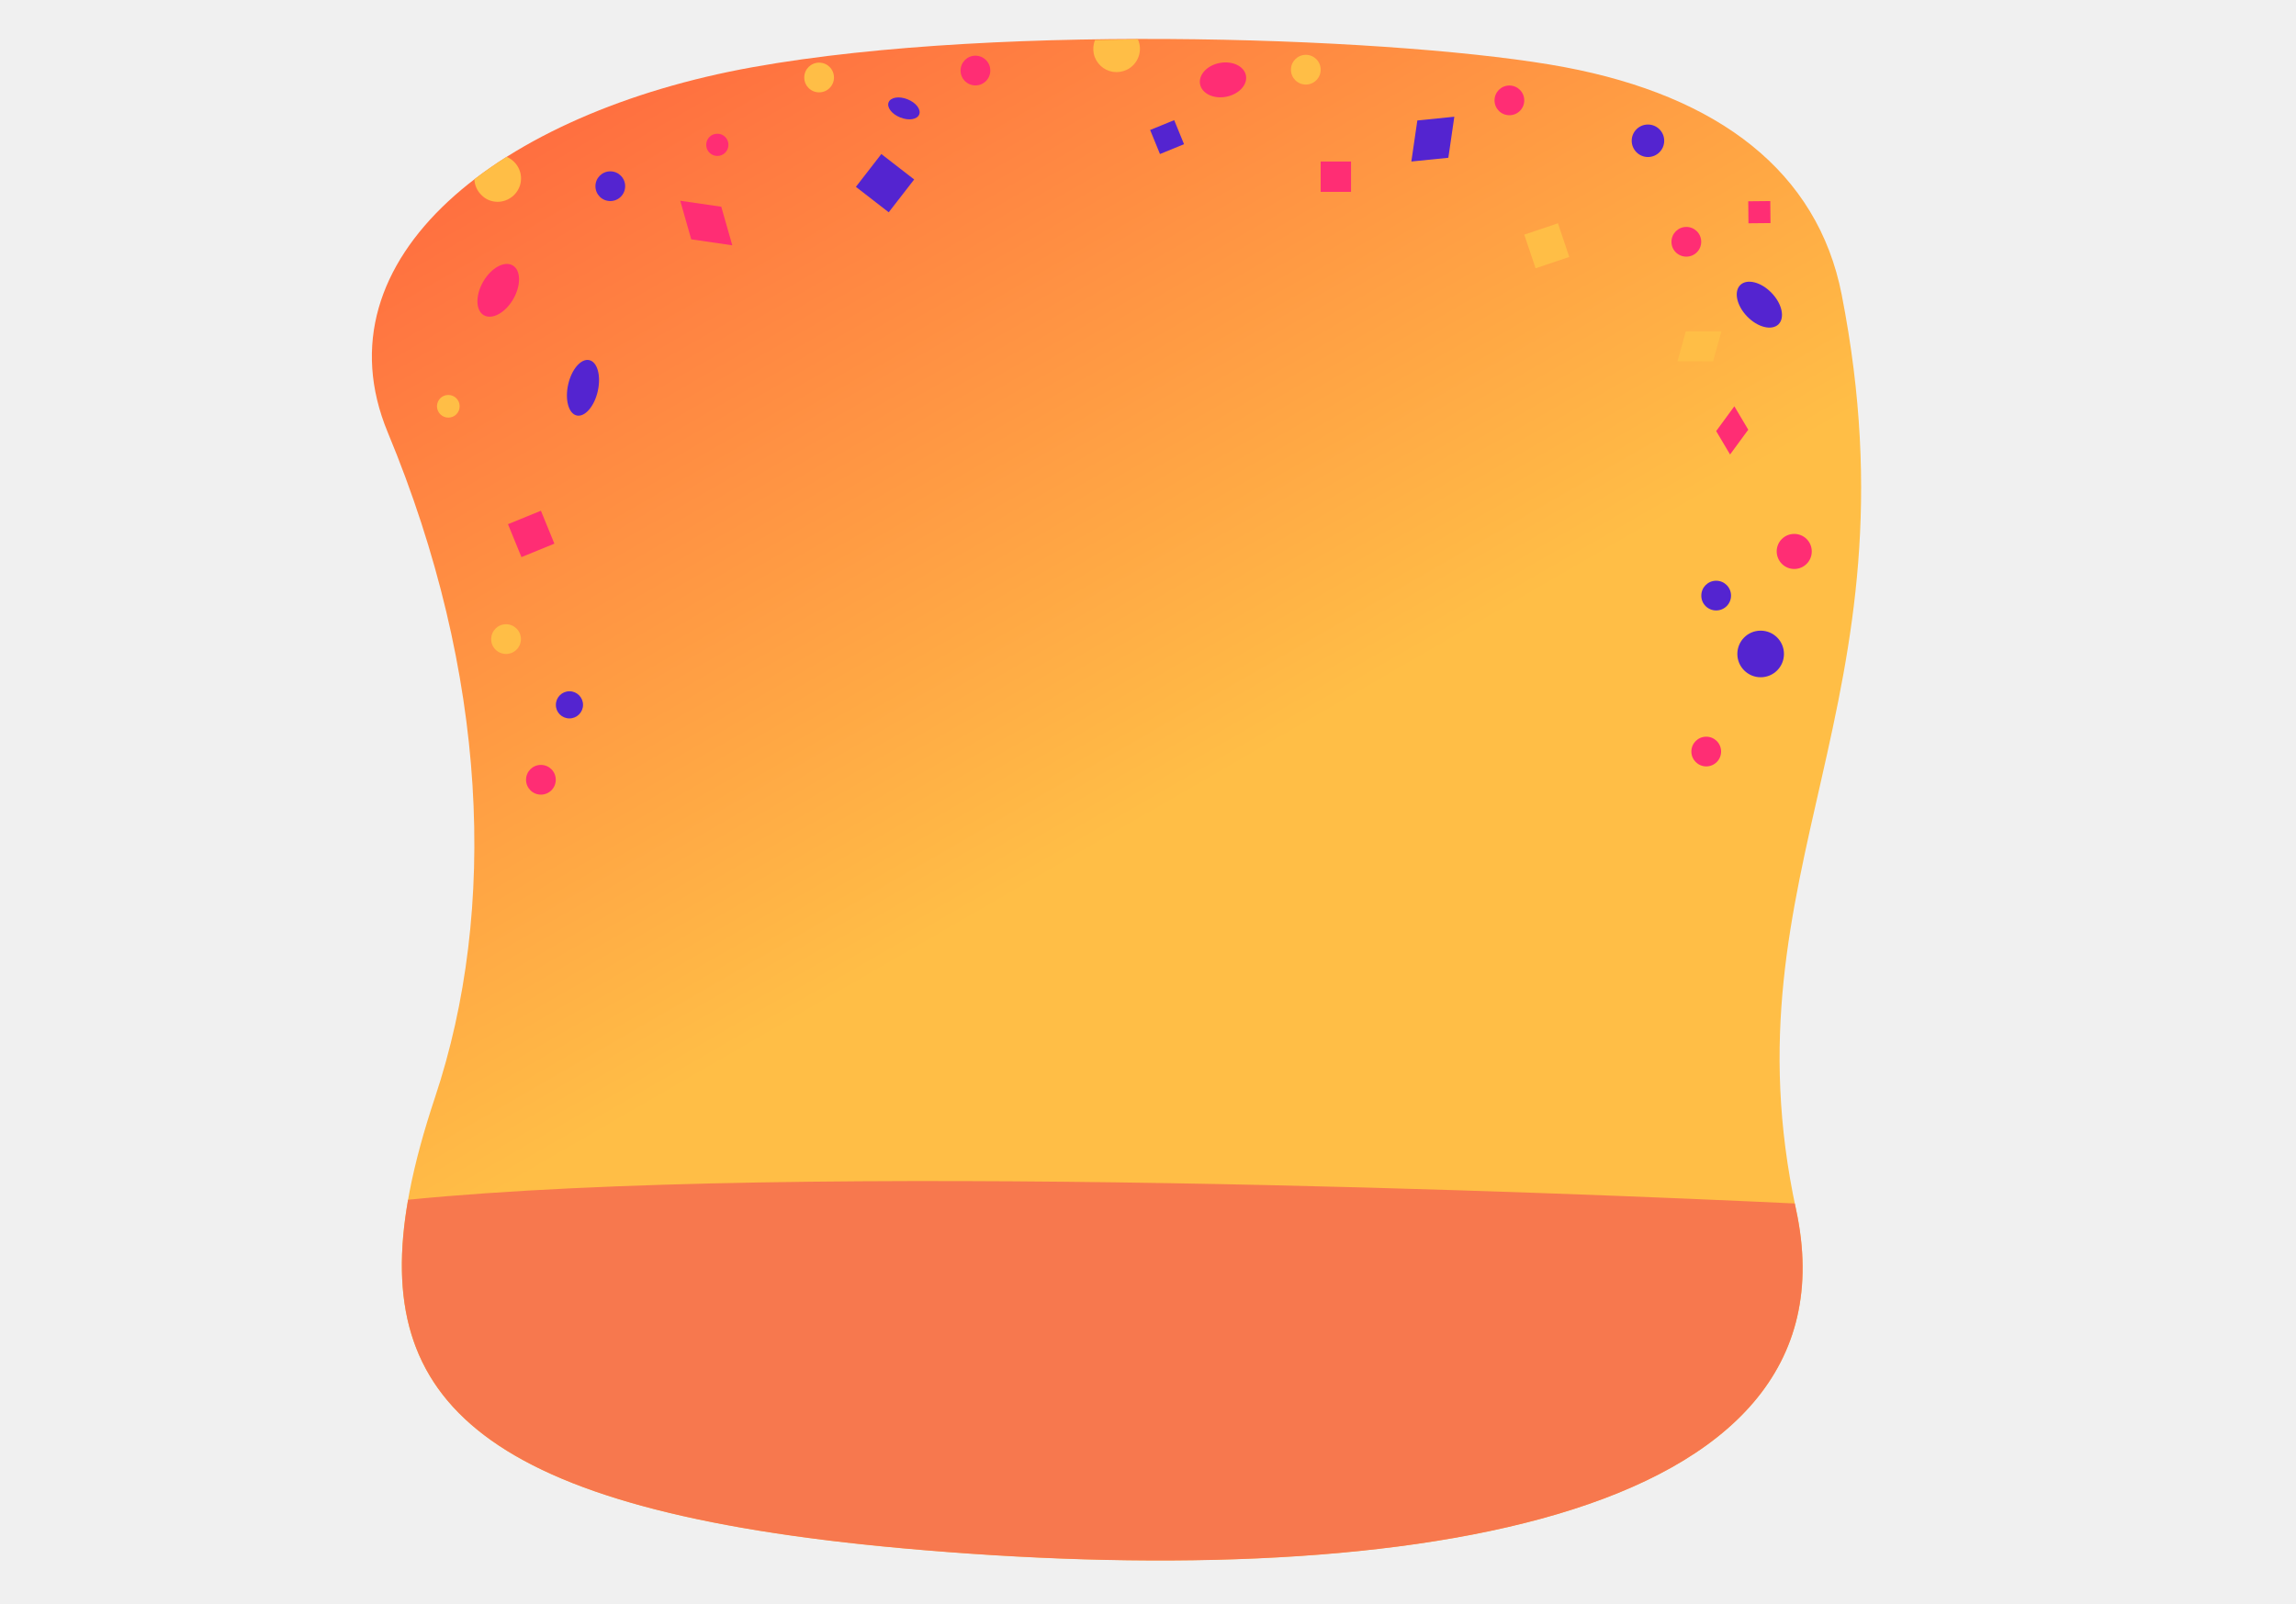
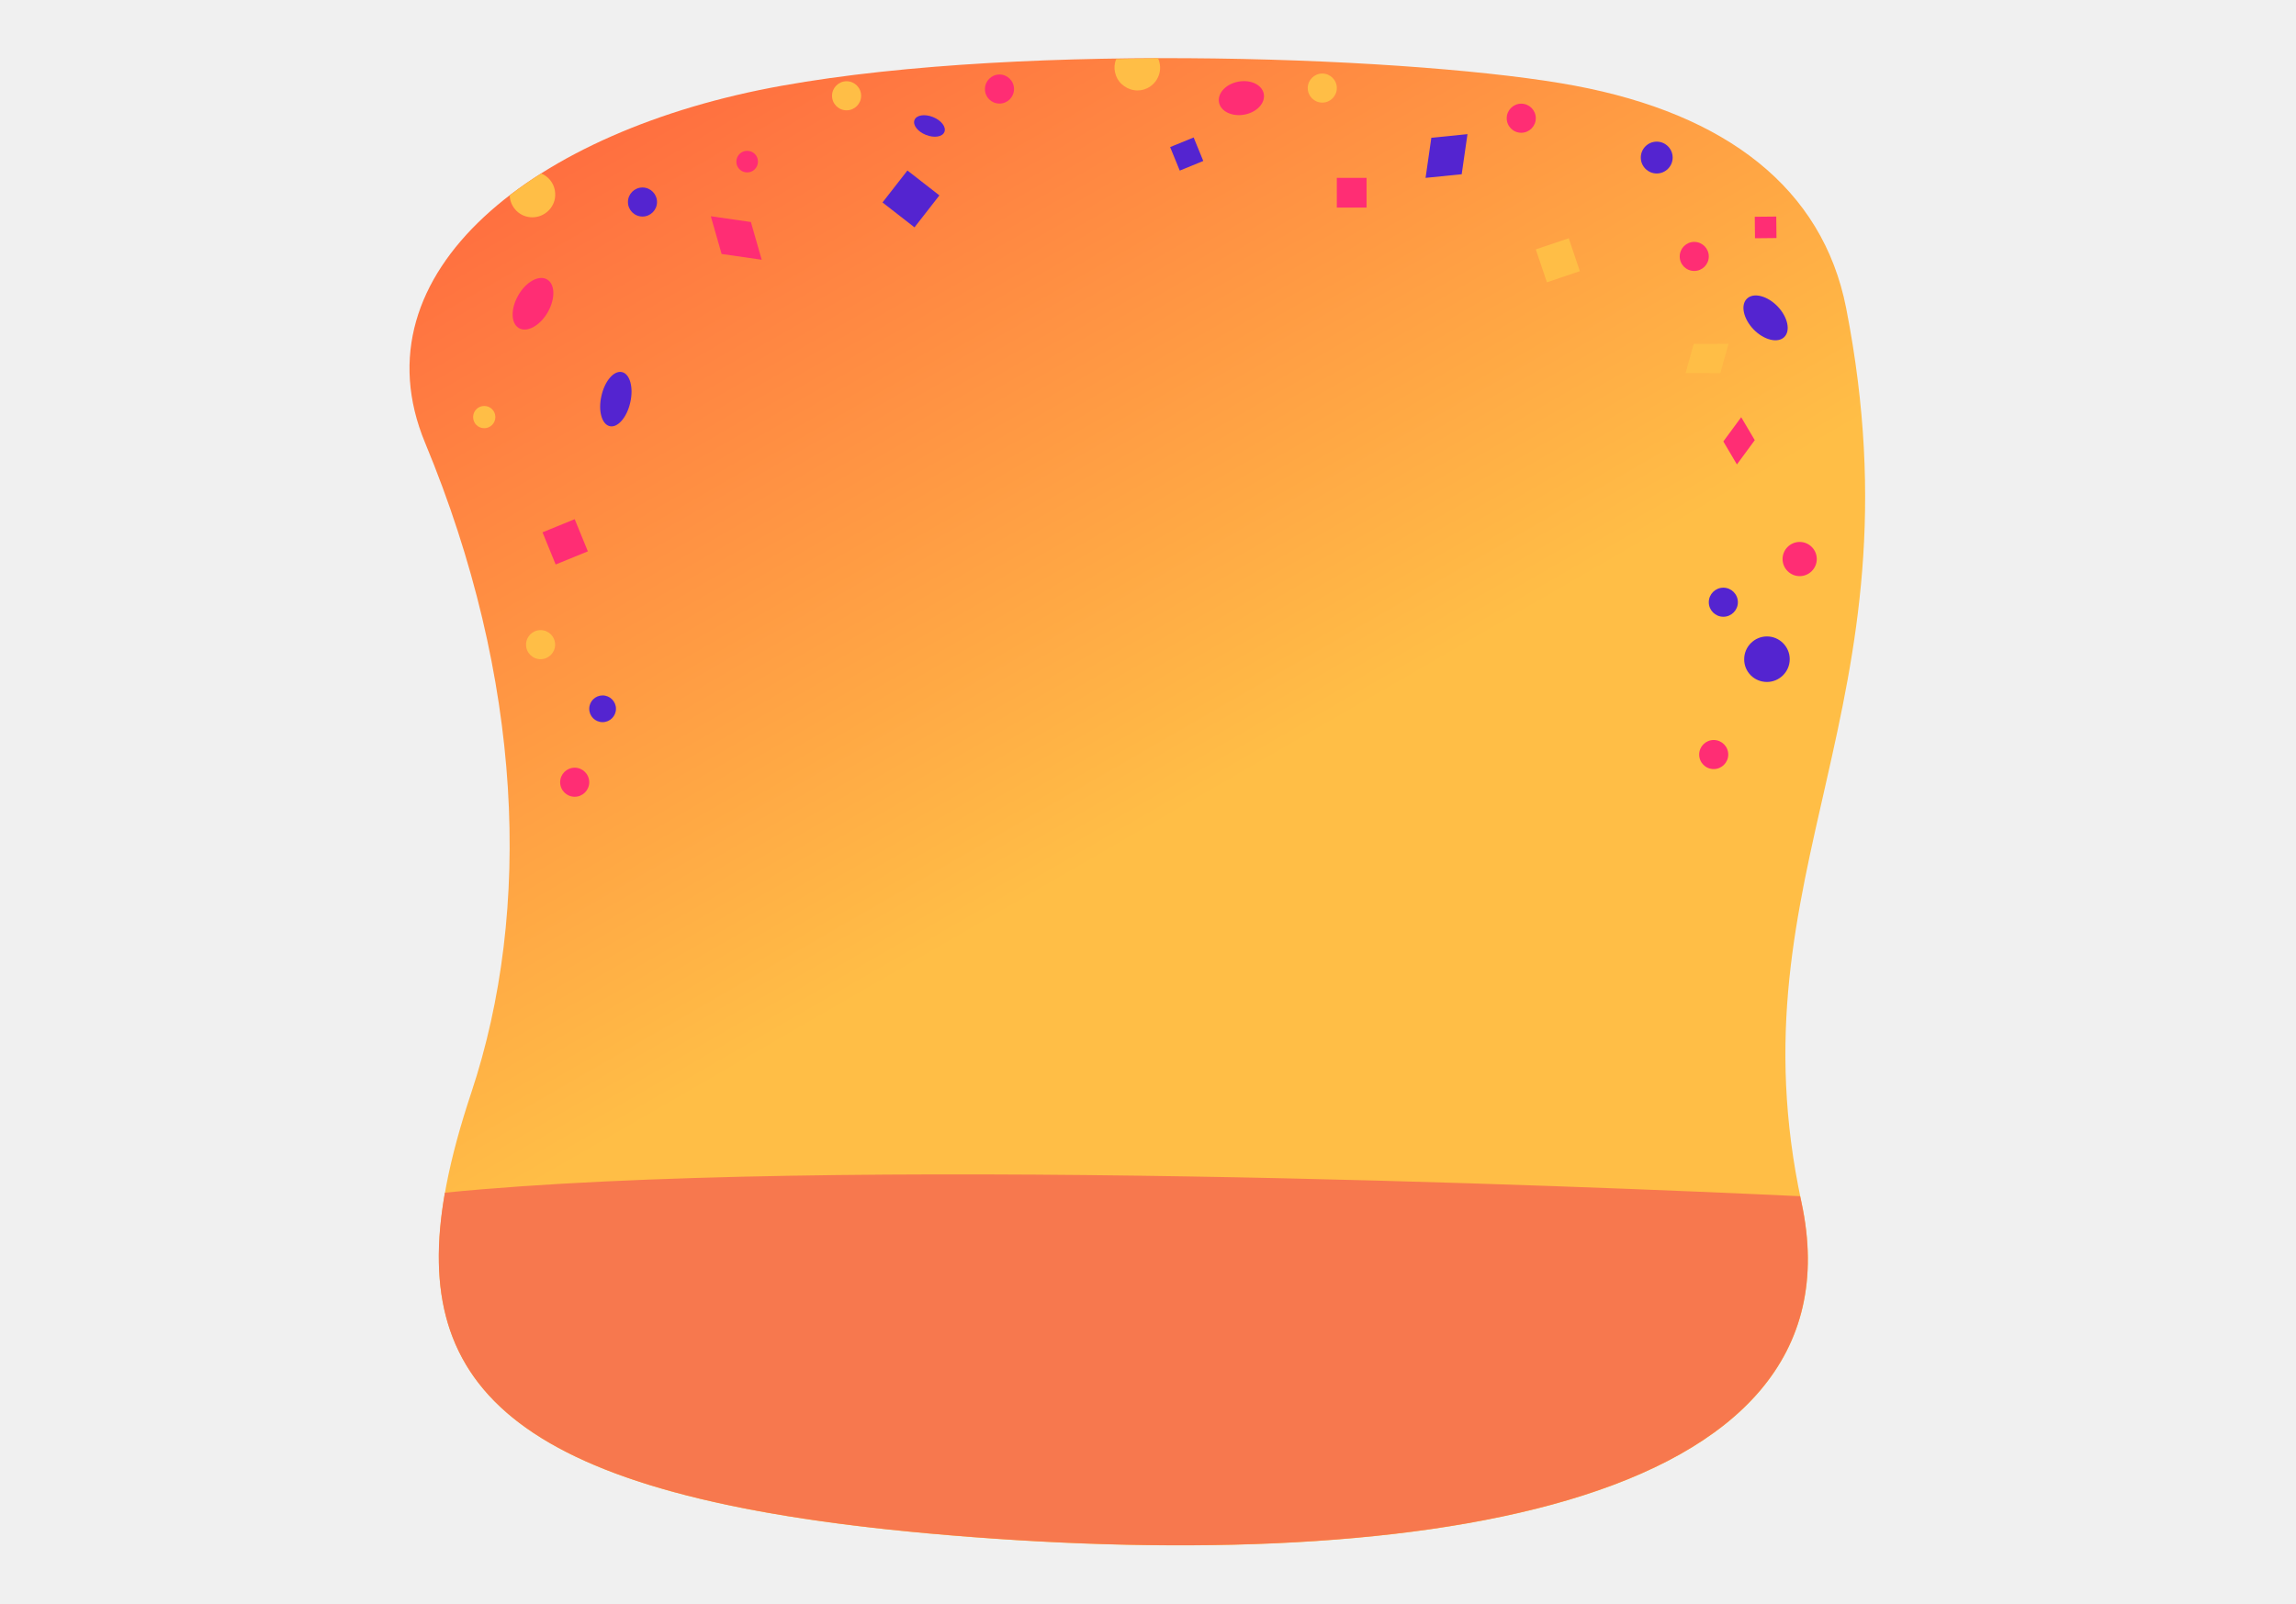
- <svg xmlns="http://www.w3.org/2000/svg" version="1.1" x="0px" y="0px" viewBox="0 0 214.74 150" style="enable-background:new 0 0 214.74 150;" xml:space="preserve">
+ <svg xmlns="http://www.w3.org/2000/svg" version="1.1" id="asset" x="0px" y="0px" viewBox="0 0 214.74 150" style="enable-background:new 0 0 214.74 150;" xml:space="preserve">
  <style type="text/css">
- 	.st0{fill:#8A6FE8;}
- 	.st1{fill:url(#SVGID_1_);}
- 	.st2{fill:url(#SVGID_00000013878357057068376300000009265854423061093008_);}
- 	.st3{fill:url(#SVGID_00000082369204723757448950000012352409322100629425_);}
- 	.st4{fill:url(#SVGID_00000138563766801023336490000015051258638052086452_);}
- 	.st5{fill:#E3DBFF;}
- 	.st6{fill:#9127B2;}
- 	.st7{fill:#AE25A3;}
- 	.st8{fill:none;stroke:#9127B2;stroke-width:8;stroke-linecap:round;stroke-miterlimit:10;}
- 	.st9{fill:none;stroke:#AE25A3;stroke-width:8;stroke-linecap:round;stroke-miterlimit:10;}
- 	.st10{fill:#FFBE46;}
- 	.st11{fill:#FFBC46;}
- 	.st12{fill:#FFBB47;}
- 	.st13{fill:#FFB947;}
- 	.st14{fill:#FFB848;}
- 	.st15{fill:#FFB648;}
- 	.st16{fill:#FFB549;}
- 	.st17{fill:#FFB349;}
- 	.st18{fill:#FFB14A;}
- 	.st19{fill:#FFB04A;}
- 	.st20{fill:#FFAE4B;}
- 	.st21{fill:#FFAD4B;}
- 	.st22{fill:#FFAB4C;}
- 	.st23{fill:#FFAA4C;}
- 	.st24{fill:#FFA84D;}
- 	.st25{fill:#FFA74D;}
- 	.st26{fill:#FFA54E;}
- 	.st27{fill:#FFA34E;}
- 	.st28{fill:#FFA24F;}
- 	.st29{fill:#FFA04F;}
- 	.st30{fill:#FF9F50;}
- 	.st31{fill:#FF9D50;}
- 	.st32{fill:#FF9C51;}
- 	.st33{fill:#FF9A51;}
- 	.st34{fill:#FF9852;}
- 	.st35{fill:#FF9752;}
- 	.st36{fill:#FF9553;}
- 	.st37{fill:#FF9453;}
- 	.st38{fill:#FF9254;}
- 	.st39{fill:#FF9154;}
- 	.st40{fill:#FF8F55;}
- 	.st41{fill:#FF8E55;}
- 	.st42{fill:#FF8C56;}
- 	.st43{fill:#FF8A56;}
- 	.st44{fill:#FF8957;}
- 	.st45{fill:#FF8757;}
- 	.st46{fill:#FF8658;}
- 	.st47{fill:#FF8458;}
- 	.st48{fill:#FF8359;}
- 	.st49{fill:#FF8159;}
- 	.st50{fill:#FF7F5A;}
- 	.st51{fill:#FF7E5A;}
- 	.st52{fill:#FF7C5B;}
- 	.st53{fill:#FF7B5B;}
- 	.st54{fill:#FF795C;}
- 	.st55{fill:#FF785C;}
- 	.st56{fill:#FF765D;}
- 	.st57{fill:#FF745D;}
- 	.st58{fill:#FF735E;}
- 	.st59{fill:#FF715E;}
- 	.st60{fill:#FF705F;}
- 	.st61{fill:#FF6E5F;}
- 	.st62{fill:#FF6D60;}
- 	.st63{fill:#FF6B60;}
- 	.st64{fill:#FF6A61;}
- 	.st65{fill:#FF6861;}
- 	.st66{fill:#FF6662;}
- 	.st67{fill:#FF6562;}
- 	.st68{fill:#FF6363;}
- 	.st69{fill:#FF6263;}
- 	.st70{fill:#FF6064;}
- 	.st71{fill:#FF5F64;}
- 	.st72{fill:#FF5D65;}
- 	.st73{fill:#FF5B65;}
- 	.st74{fill:#FF5A66;}
- 	.st75{fill:#FF5866;}
- 	.st76{fill:#FF5767;}
- 	.st77{fill:#FF5567;}
- 	.st78{fill:#FF5468;}
- 	.st79{fill:#FF5268;}
- 	.st80{fill:#FF5069;}
- 	.st81{fill:#FF4F69;}
- 	.st82{fill:#FF4D6A;}
- 	.st83{fill:#FF4C6A;}
- 	.st84{fill:#FF4A6B;}
- 	.st85{fill:#FF496B;}
- 	.st86{fill:#FF476C;}
- 	.st87{fill:#FF466C;}
- 	.st88{fill:#FF446D;}
- 	.st89{fill:#FF426D;}
- 	.st90{fill:#FF416E;}
- 	.st91{fill:#FF3F6E;}
- 	.st92{fill:#FF3E6F;}
- 	.st93{fill:#FF3C6F;}
- 	.st94{fill:#FF3B70;}
- 	.st95{fill:#FF3970;}
- 	.st96{fill:#FF3771;}
- 	.st97{fill:#FF3671;}
- 	.st98{fill:#FF3472;}
- 	.st99{fill:#FF3372;}
- 	.st100{fill:#FF3173;}
- 	.st101{fill:#FF3073;}
- 	.st102{fill:#FF2E74;}
- 	.st103{fill:#FF2D74;}
- 	.st104{fill:#FF2B75;}
- 	.st105{fill:#FF2975;}
- 	.st106{fill:#FF2876;}
- 	.st107{fill:#FF2676;}
- 	.st108{fill:#FF2577;}
- 	.st109{fill:#FF2377;}
- 	.st110{fill:#FF2278;}
- 	.st111{fill:#FF2078;}
- 	.st112{fill:#FD2079;}
- 	.st113{fill:#FC207A;}
- 	.st114{fill:#FA207B;}
- 	.st115{fill:#F8207C;}
- 	.st116{fill:#F6217D;}
- 	.st117{fill:#F5217D;}
- 	.st118{fill:#F3217E;}
- 	.st119{fill:#F1217F;}
- 	.st120{fill:#EF2180;}
- 	.st121{fill:#EE2181;}
- 	.st122{fill:#EC2182;}
- 	.st123{fill:#EA2183;}
- 	.st124{fill:#E92184;}
- 	.st125{fill:#E72285;}
- 	.st126{fill:#E52286;}
- 	.st127{fill:#E32287;}
- 	.st128{fill:#E22287;}
- 	.st129{fill:#E02288;}
- 	.st130{fill:#DE2289;}
- 	.st131{fill:#DD228A;}
- 	.st132{fill:#DB228B;}
- 	.st133{fill:#D9228C;}
- 	.st134{fill:#D7238D;}
- 	.st135{fill:#D6238E;}
- 	.st136{fill:#D4238F;}
- 	.st137{fill:#D22390;}
- 	.st138{fill:#D02391;}
- 	.st139{fill:#CF2392;}
- 	.st140{fill:#CD2392;}
- 	.st141{fill:#CB2393;}
- 	.st142{fill:#CA2394;}
- 	.st143{fill:#C82395;}
- 	.st144{fill:#C62496;}
- 	.st145{fill:#C42497;}
- 	.st146{fill:#C32498;}
- 	.st147{fill:#C12499;}
- 	.st148{fill:#BF249A;}
- 	.st149{fill:#BE249B;}
- 	.st150{fill:#BC249C;}
- 	.st151{fill:#BA249C;}
- 	.st152{fill:#B8249D;}
- 	.st153{fill:#B7259E;}
- 	.st154{fill:#B5259F;}
- 	.st155{fill:#B325A0;}
- 	.st156{fill:#B125A1;}
- 	.st157{fill:#B025A2;}
- 	.st158{fill:#AC25A4;}
- 	.st159{fill:#AB25A5;}
- 	.st160{fill:#A925A6;}
- 	.st161{fill:#A726A6;}
- 	.st162{fill:#A526A7;}
- 	.st163{fill:#A426A8;}
- 	.st164{fill:#A226A9;}
- 	.st165{fill:#A026AA;}
- 	.st166{fill:#9F26AB;}
- 	.st167{fill:#9D26AC;}
- 	.st168{fill:#9B26AD;}
- 	.st169{fill:#9926AE;}
- 	.st170{fill:#9827AF;}
- 	.st171{fill:#9627B0;}
- 	.st172{fill:#9427B0;}
- 	.st173{fill:#9227B1;}
- 	.st174{fill:#8F27B3;}
- 	.st175{fill:#8D27B4;}
- 	.st176{fill:#8C27B5;}
- 	.st177{fill:#8A27B6;}
- 	.st178{fill:#8828B7;}
- 	.st179{fill:#8628B8;}
- 	.st180{fill:#8528B9;}
- 	.st181{fill:#8328BA;}
- 	.st182{fill:#8128BA;}
- 	.st183{fill:#8028BB;}
- 	.st184{fill:#7E28BC;}
- 	.st185{fill:#7C28BD;}
- 	.st186{fill:#7A28BE;}
- 	.st187{fill:#7928BF;}
- 	.st188{fill:#7729C0;}
- 	.st189{fill:#7529C1;}
- 	.st190{fill:#7329C2;}
- 	.st191{fill:#7229C3;}
- 	.st192{fill:#7029C4;}
- 	.st193{fill:#6E29C5;}
- 	.st194{fill:#6D29C5;}
- 	.st195{fill:#6B29C6;}
- 	.st196{fill:#6929C7;}
- 	.st197{fill:#672AC8;}
- 	.st198{fill:#662AC9;}
- 	.st199{fill:#642ACA;}
- 	.st200{fill:#622ACB;}
- 	.st201{fill:#612ACC;}
- 	.st202{fill:#5F2ACD;}
- 	.st203{fill:#5D2ACE;}
- 	.st204{fill:#5B2ACF;}
- 	.st205{fill:#5A2ACF;}
- 	.st206{fill:#582BD0;}
- 	.st207{fill:#562BD1;}
- 	.st208{fill:#542BD2;}
- 	.st209{fill:#532BD3;}
- 	.st210{fill:#512BD4;}
- 	.st211{opacity:0.2;fill:#512BD4;enable-background:new    ;}
- 	.st212{opacity:0.7;fill:#9DCFFF;enable-background:new    ;}
- 	.st213{fill:url(#SVGID_00000134237578239561258710000011164266894011911589_);}
- 	.st214{fill:#F4BC1B;}
- 	.st215{fill:url(#SVGID_00000145045708524898258880000006983309218625732999_);}
- 	.st216{fill:url(#SVGID_00000124154427242386469580000010220923422570723232_);}
- 	.st217{fill:#FFD590;}
- 	.st218{fill:#F7B548;}
- 	.st219{fill:url(#SVGID_00000116929748954057468500000012498153458893840789_);}
- 	.st220{fill:#FFFFFF;}
- 	.st221{fill:url(#SVGID_00000148646161233877380520000010983010952951549841_);}
- 	.st222{fill:url(#SVGID_00000090283686631968654230000008694578110099127175_);}
- 	.st223{fill:#F7784E;}
- 	.st224{fill:#5424D0;}
+ 	.st0{fill:url(#SVGID_1_);}
+ 	.st1{fill:#F7784E;}
+ 	.st2{fill:#FF2D74;}
+ 	.st3{fill:#5424D0;}
+ 	.st4{fill:#FFBE46;}
</style>
-   <g id="background">
-     <g id="background_00000017510810425587778880000014381686766519800450_">
-       <g>
-         <linearGradient id="SVGID_1_" gradientUnits="userSpaceOnUse" x1="-499.409" y1="-14517.299" x2="-419.055" y2="-14378.123" gradientTransform="matrix(1 0 0 1 564 14522)">
-           <stop offset="0" style="stop-color:#FF6F40" />
-           <stop offset="0.521" style="stop-color:#FFBE46" />
-         </linearGradient>
-         <path class="st1" d="M36.27,40.46c9.38,22.58,10.27,44.64,4.42,62.19c-8.33,25-1.87,38.08,43.71,42.19s89.96-2.08,83.58-31.69     c-6.84-31.76,11.78-47.21,4.27-85.58C170,16.06,160.74,8.99,146.32,6.28c-14.42-2.71-52.26-4.24-75.9,0S29.48,24.1,36.27,40.46z" />
-         <path class="st223" d="M38.17,112.24c-3.31,18.82,6.88,29.06,46.23,32.61c45.58,4.11,89.96-2.08,83.58-31.69     c-0.04-0.19-0.08-0.38-0.12-0.57C147.35,111.62,74.85,108.6,38.17,112.24z" />
-         <path class="st103" d="M157.72,24.01c0.77,0,1.39-0.62,1.39-1.39c0-0.77-0.62-1.39-1.39-1.39c-0.77,0-1.39,0.62-1.39,1.39     C156.32,23.39,156.95,24.01,157.72,24.01z" />
-         <path class="st224" d="M109.82,11.24l-2.25,0.92l0.92,2.25l2.25-0.92L109.82,11.24z" />
-         <path class="st103" d="M63.62,18.78l3.84,0.56l1.03,3.61l-3.84-0.56L63.62,18.78z" />
-         <path class="st103" d="M67.09,14.59c0.57,0,1.04-0.46,1.04-1.04s-0.46-1.04-1.04-1.04s-1.04,0.46-1.04,1.04     S66.52,14.59,67.09,14.59z" />
-         <path class="st103" d="M47.51,49.04l1.26,3.08l3.08-1.26l-1.26-3.08L47.51,49.04z" />
-         <path class="st224" d="M53.94,38.87c0.76,0.17,1.65-0.85,1.97-2.28c0.32-1.43-0.03-2.73-0.8-2.9c-0.76-0.17-1.65,0.85-1.97,2.28     C52.82,37.4,53.18,38.7,53.94,38.87z" />
-         <path class="st224" d="M132.56,11.27l3.46-0.35l-0.56,3.84L132,15.11L132.56,11.27z" />
-         <path class="st10" d="M41.93,39.07c0.59,0,1.06-0.47,1.06-1.06s-0.47-1.06-1.06-1.06c-0.59,0-1.06,0.47-1.06,1.06     C40.87,38.59,41.35,39.07,41.93,39.07z" />
-         <path class="st103" d="M91.23,7.99c0.77,0,1.39-0.62,1.39-1.39S92,5.21,91.23,5.21c-0.77,0-1.39,0.62-1.39,1.39     C89.84,7.37,90.46,7.99,91.23,7.99z" />
-         <path class="st103" d="M141.17,10.78c0.77,0,1.39-0.62,1.39-1.39s-0.62-1.39-1.39-1.39c-0.77,0-1.39,0.62-1.39,1.39     S140.4,10.78,141.17,10.78z" />
-         <path class="st103" d="M50.59,74.34c0.77,0,1.39-0.62,1.39-1.39s-0.62-1.39-1.39-1.39s-1.39,0.62-1.39,1.39     S49.82,74.34,50.59,74.34z" />
-         <path class="st103" d="M159.58,71.7c0.77,0,1.39-0.62,1.39-1.39c0-0.77-0.62-1.39-1.39-1.39c-0.77,0-1.39,0.62-1.39,1.39     C158.19,71.07,158.81,71.7,159.58,71.7z" />
-         <path class="st224" d="M164.67,63.36c1.21,0,2.18-0.98,2.18-2.18S165.88,59,164.67,59s-2.18,0.98-2.18,2.18     C162.49,62.38,163.47,63.36,164.67,63.36z" />
-         <path class="st224" d="M160.51,57.11c0.77,0,1.39-0.62,1.39-1.39c0-0.77-0.62-1.39-1.39-1.39s-1.39,0.62-1.39,1.39     C159.11,56.49,159.74,57.11,160.51,57.11z" />
-         <path class="st103" d="M126.36,15.11h-2.84v2.84h2.84V15.11z" />
-         <path class="st10" d="M122.13,7.91c0.77,0,1.39-0.62,1.39-1.39s-0.62-1.39-1.39-1.39s-1.39,0.62-1.39,1.39     S121.36,7.91,122.13,7.91z" />
-         <path class="st103" d="M114.69,9.05c1.18-0.23,2.01-1.12,1.84-1.99c-0.17-0.87-1.26-1.39-2.45-1.17s-2.01,1.12-1.84,1.99     C112.41,8.76,113.51,9.28,114.69,9.05z" />
-         <path class="st10" d="M160.22,33.8h-3.33l0.78-2.8H161L160.22,33.8z" />
-         <path class="st10" d="M47.33,61.18c0.77,0,1.39-0.62,1.39-1.39c0-0.77-0.62-1.39-1.39-1.39c-0.77,0-1.39,0.62-1.39,1.39     C45.93,60.56,46.56,61.18,47.33,61.18z" />
-         <path class="st224" d="M53.26,67.21c0.7,0,1.27-0.57,1.27-1.27c0-0.7-0.57-1.27-1.27-1.27c-0.7,0-1.27,0.57-1.27,1.27     C51.98,66.64,52.55,67.21,53.26,67.21z" />
-         <path class="st224" d="M82.43,14.41l-2.38,3.07l3.07,2.38l2.38-3.07L82.43,14.41z" />
-         <path class="st224" d="M57.08,18.81c0.77,0,1.39-0.62,1.39-1.39s-0.62-1.39-1.39-1.39s-1.39,0.62-1.39,1.39     S56.31,18.81,57.08,18.81z" />
-         <path class="st103" d="M48.01,27.97c0.74-1.29,0.71-2.7-0.06-3.14c-0.78-0.45-2.01,0.23-2.76,1.52c-0.74,1.29-0.71,2.7,0.06,3.14     C46.04,29.94,47.27,29.26,48.01,27.97z" />
-         <path class="st224" d="M85.97,10.71c0.19-0.47-0.3-1.11-1.09-1.42c-0.79-0.32-1.58-0.19-1.77,0.28c-0.19,0.47,0.3,1.11,1.09,1.42     C84.99,11.31,85.79,11.18,85.97,10.71z" />
-         <path class="st103" d="M162.21,38.01l1.3,2.19l-1.7,2.32l-1.3-2.19L162.21,38.01z" />
-         <path class="st103" d="M163.51,18.83l0.02,2.06l2.06-0.02l-0.02-2.06L163.51,18.83z" />
-         <path class="st224" d="M166.33,30.35c0.63-0.61,0.35-1.93-0.64-2.95c-0.98-1.02-2.29-1.35-2.92-0.74     c-0.63,0.61-0.35,1.93,0.64,2.95C164.39,30.62,165.69,30.95,166.33,30.35z" />
-         <path class="st10" d="M46.54,18.88c0.51,0,0.99-0.18,1.39-0.5c0.39-0.32,0.66-0.77,0.76-1.26c0.1-0.5,0.02-1.01-0.22-1.46     c-0.24-0.44-0.62-0.79-1.09-0.99c-1.06,0.67-2.06,1.37-3.01,2.1c0.02,0.56,0.26,1.1,0.67,1.49     C45.43,18.66,45.97,18.88,46.54,18.88z" />
-         <path class="st10" d="M146.77,24.04l-1.06-3.15l-3.15,1.06l1.06,3.15L146.77,24.04z" />
-         <path class="st10" d="M76.61,8.64c0.77,0,1.39-0.62,1.39-1.39s-0.62-1.39-1.39-1.39s-1.39,0.62-1.39,1.39S75.84,8.64,76.61,8.64z     " />
-         <path class="st224" d="M154.13,14.69c0.84,0,1.52-0.68,1.52-1.52c0-0.84-0.68-1.52-1.52-1.52c-0.84,0-1.52,0.68-1.52,1.52     C152.61,14,153.29,14.69,154.13,14.69z" />
-         <path class="st103" d="M167.81,53.23c0.91,0,1.64-0.73,1.64-1.64c0-0.91-0.73-1.64-1.64-1.64c-0.91,0-1.64,0.73-1.64,1.64     C166.18,52.5,166.91,53.23,167.81,53.23z" />
-         <path class="st10" d="M105.36,6.54c0.52-0.24,0.92-0.68,1.12-1.22c0.2-0.54,0.18-1.13-0.06-1.65c-1.33,0.02-2.67,0.05-4.01,0.08     c-0.16,0.41-0.2,0.85-0.11,1.28c0.09,0.43,0.32,0.82,0.63,1.12c0.32,0.3,0.72,0.5,1.15,0.57C104.52,6.79,104.96,6.72,105.36,6.54     z" />
-       </g>
-     </g>
+   <g>
+     <linearGradient id="SVGID_1_" gradientUnits="userSpaceOnUse" x1="-496.568" y1="-15435.53" x2="-418.031" y2="-15299.5" gradientTransform="matrix(1 0 0 1 564 15442)">
+       <stop offset="0" style="stop-color:#FF6F40" />
+       <stop offset="0.521" style="stop-color:#FFBE46" />
+     </linearGradient>
+     <path class="st0" d="M39.76,41.43c9.16,22.07,10.03,43.63,4.32,60.79c-8.14,24.44-1.83,37.22,42.72,41.24   c44.54,4.02,87.93-2.03,81.69-30.98c-6.69-31.05,11.51-46.15,4.18-83.64c-2.2-11.26-11.26-18.17-25.36-20.82S96.23,3.87,73.13,8.02   C50.03,12.15,33.11,25.43,39.76,41.43z" />
+     <path class="st1" d="M41.61,111.58c-3.24,18.4,6.72,28.4,45.18,31.87c44.54,4.02,87.93-2.03,81.69-30.98   c-0.04-0.19-0.08-0.37-0.12-0.56C148.32,110.97,77.46,108.02,41.61,111.58z" />
+     <path class="st2" d="M158.46,25.35c0.75,0,1.36-0.61,1.36-1.36s-0.61-1.36-1.36-1.36s-1.36,0.61-1.36,1.36   S157.7,25.35,158.46,25.35z" />
+     <path class="st3" d="M111.64,12.86l-2.2,0.9l0.9,2.2l2.2-0.9L111.64,12.86z" />
+     <path class="st2" d="M66.48,20.23l3.75,0.54l1.01,3.53l-3.75-0.54L66.48,20.23z" />
+     <path class="st2" d="M69.88,16.13c0.56,0,1.01-0.45,1.01-1.01c0-0.57-0.45-1.01-1.01-1.01s-1.01,0.45-1.01,1.01   C68.86,15.68,69.32,16.13,69.88,16.13z" />
+     <path class="st2" d="M50.74,49.8l1.23,3.01l3.01-1.23l-1.23-3.01L50.74,49.8z" />
+     <path class="st3" d="M57.03,39.87c0.75,0.17,1.61-0.83,1.92-2.23c0.32-1.4-0.04-2.67-0.78-2.83c-0.75-0.17-1.61,0.83-1.92,2.23   C55.93,38.42,56.28,39.7,57.03,39.87z" />
+     <path class="st3" d="M133.87,12.89l3.38-0.34l-0.54,3.75l-3.38,0.34L133.87,12.89z" />
+     <path class="st4" d="M45.29,40.06c0.57,0,1.04-0.46,1.04-1.04s-0.46-1.04-1.04-1.04c-0.57,0-1.04,0.46-1.04,1.04   S44.71,40.06,45.29,40.06z" />
+     <path class="st2" d="M93.48,9.69c0.75,0,1.36-0.61,1.36-1.36s-0.61-1.36-1.36-1.36c-0.75,0-1.36,0.61-1.36,1.36   C92.11,9.08,92.72,9.69,93.48,9.69z" />
+     <path class="st2" d="M142.28,12.42c0.75,0,1.36-0.61,1.36-1.36s-0.61-1.36-1.36-1.36s-1.36,0.61-1.36,1.36   S141.52,12.42,142.28,12.42z" />
+     <path class="st2" d="M53.75,74.54c0.75,0,1.36-0.61,1.36-1.36c0-0.75-0.61-1.36-1.36-1.36c-0.75,0-1.36,0.61-1.36,1.36   S52.99,74.54,53.75,74.54z" />
+     <path class="st2" d="M160.28,71.95c0.75,0,1.36-0.61,1.36-1.36s-0.61-1.36-1.36-1.36s-1.36,0.61-1.36,1.36   S159.52,71.95,160.28,71.95z" />
+     <path class="st3" d="M165.26,63.8c1.17,0,2.13-0.96,2.13-2.13s-0.96-2.13-2.13-2.13s-2.13,0.96-2.13,2.13   C163.12,62.85,164.07,63.8,165.26,63.8z" />
+     <path class="st3" d="M161.18,57.7c0.75,0,1.36-0.61,1.36-1.36c0-0.75-0.61-1.36-1.36-1.36s-1.36,0.61-1.36,1.36   C159.82,57.09,160.43,57.7,161.18,57.7z" />
+     <path class="st2" d="M127.81,16.64h-2.78v2.78h2.78V16.64z" />
+     <path class="st4" d="M123.67,9.6c0.75,0,1.36-0.61,1.36-1.36s-0.61-1.36-1.36-1.36s-1.36,0.61-1.36,1.36S122.92,9.6,123.67,9.6z" />
+     <path class="st2" d="M116.4,10.72c1.16-0.22,1.96-1.09,1.8-1.94c-0.16-0.85-1.23-1.36-2.39-1.14s-1.96,1.09-1.8,1.94   S115.25,10.94,116.4,10.72z" />
+     <path class="st4" d="M160.9,34.91h-3.25l0.76-2.74h3.25L160.9,34.91z" />
+     <path class="st4" d="M50.56,61.67c0.75,0,1.36-0.61,1.36-1.36s-0.61-1.36-1.36-1.36c-0.75,0-1.36,0.61-1.36,1.36   S49.8,61.67,50.56,61.67z" />
+     <path class="st3" d="M56.36,67.56c0.69,0,1.25-0.56,1.25-1.25c0-0.69-0.56-1.25-1.25-1.25c-0.69,0-1.25,0.56-1.25,1.25   C55.11,67.01,55.67,67.56,56.36,67.56z" />
+     <path class="st3" d="M84.87,15.95l-2.33,2.99l2.99,2.33l2.33-2.99L84.87,15.95z" />
+     <path class="st3" d="M60.09,20.26c0.75,0,1.36-0.61,1.36-1.36c0-0.75-0.61-1.36-1.36-1.36c-0.75,0-1.36,0.61-1.36,1.36   C58.73,19.65,59.34,20.26,60.09,20.26z" />
+     <path class="st2" d="M51.23,29.21c0.72-1.26,0.7-2.63-0.07-3.07c-0.76-0.44-1.96,0.22-2.69,1.49c-0.72,1.26-0.7,2.63,0.07,3.07   C49.3,31.13,50.51,30.47,51.23,29.21z" />
+     <path class="st3" d="M88.33,12.34c0.18-0.46-0.29-1.08-1.07-1.39c-0.78-0.31-1.55-0.19-1.73,0.28c-0.18,0.46,0.29,1.08,1.07,1.39   C87.37,12.93,88.15,12.81,88.33,12.34z" />
+     <path class="st2" d="M162.85,39.03l1.27,2.15l-1.67,2.27l-1.27-2.15L162.85,39.03z" />
+     <path class="st2" d="M164.12,20.28l0.02,2.01l2.01-0.02l-0.02-2.01L164.12,20.28z" />
+     <path class="st3" d="M166.87,31.54c0.62-0.59,0.34-1.88-0.62-2.88c-0.96-0.99-2.24-1.32-2.86-0.72c-0.62,0.59-0.34,1.88,0.62,2.88   C164.97,31.81,166.26,32.13,166.87,31.54z" />
+     <path class="st4" d="M49.79,20.33c0.49,0,0.97-0.17,1.36-0.49c0.38-0.31,0.65-0.75,0.74-1.23s0.02-0.99-0.21-1.42   s-0.61-0.78-1.07-0.96c-1.04,0.65-2.02,1.34-2.94,2.05c0.02,0.55,0.25,1.07,0.65,1.46C48.71,20.12,49.24,20.33,49.79,20.33z" />
+     <path class="st4" d="M147.76,25.37l-1.04-3.08l-3.08,1.04l1.04,3.08L147.76,25.37z" />
+     <path class="st4" d="M79.18,10.32c0.75,0,1.36-0.61,1.36-1.36S79.93,7.6,79.18,7.6c-0.75,0-1.36,0.61-1.36,1.36   S78.42,10.32,79.18,10.32z" />
+     <path class="st3" d="M154.95,16.23c0.82,0,1.49-0.67,1.49-1.49s-0.67-1.49-1.49-1.49s-1.49,0.67-1.49,1.49   S154.13,16.23,154.95,16.23z" />
+     <path class="st2" d="M168.32,53.9c0.88,0,1.6-0.72,1.6-1.6c0-0.88-0.72-1.6-1.6-1.6c-0.88,0-1.6,0.72-1.6,1.6   C166.72,53.18,167.44,53.9,168.32,53.9z" />
+     <path class="st4" d="M107.28,8.26c0.51-0.24,0.9-0.67,1.09-1.19c0.2-0.52,0.17-1.1-0.06-1.62c-1.3,0.02-2.61,0.04-3.92,0.08   c-0.16,0.4-0.2,0.83-0.1,1.25c0.09,0.42,0.3,0.8,0.62,1.09s0.7,0.49,1.13,0.56C106.46,8.51,106.9,8.44,107.28,8.26z" />
  </g>
-   <g id="bot-base">
- </g>
-   <g id="asset">
- </g>
-   <g id="ghost-image">
- </g>
-   <g id="headgear">
- </g>
-   <g id="arms">
- </g>
-   <g id="glasses">
- </g>
-   <g id="shoes">
- </g>
</svg>
